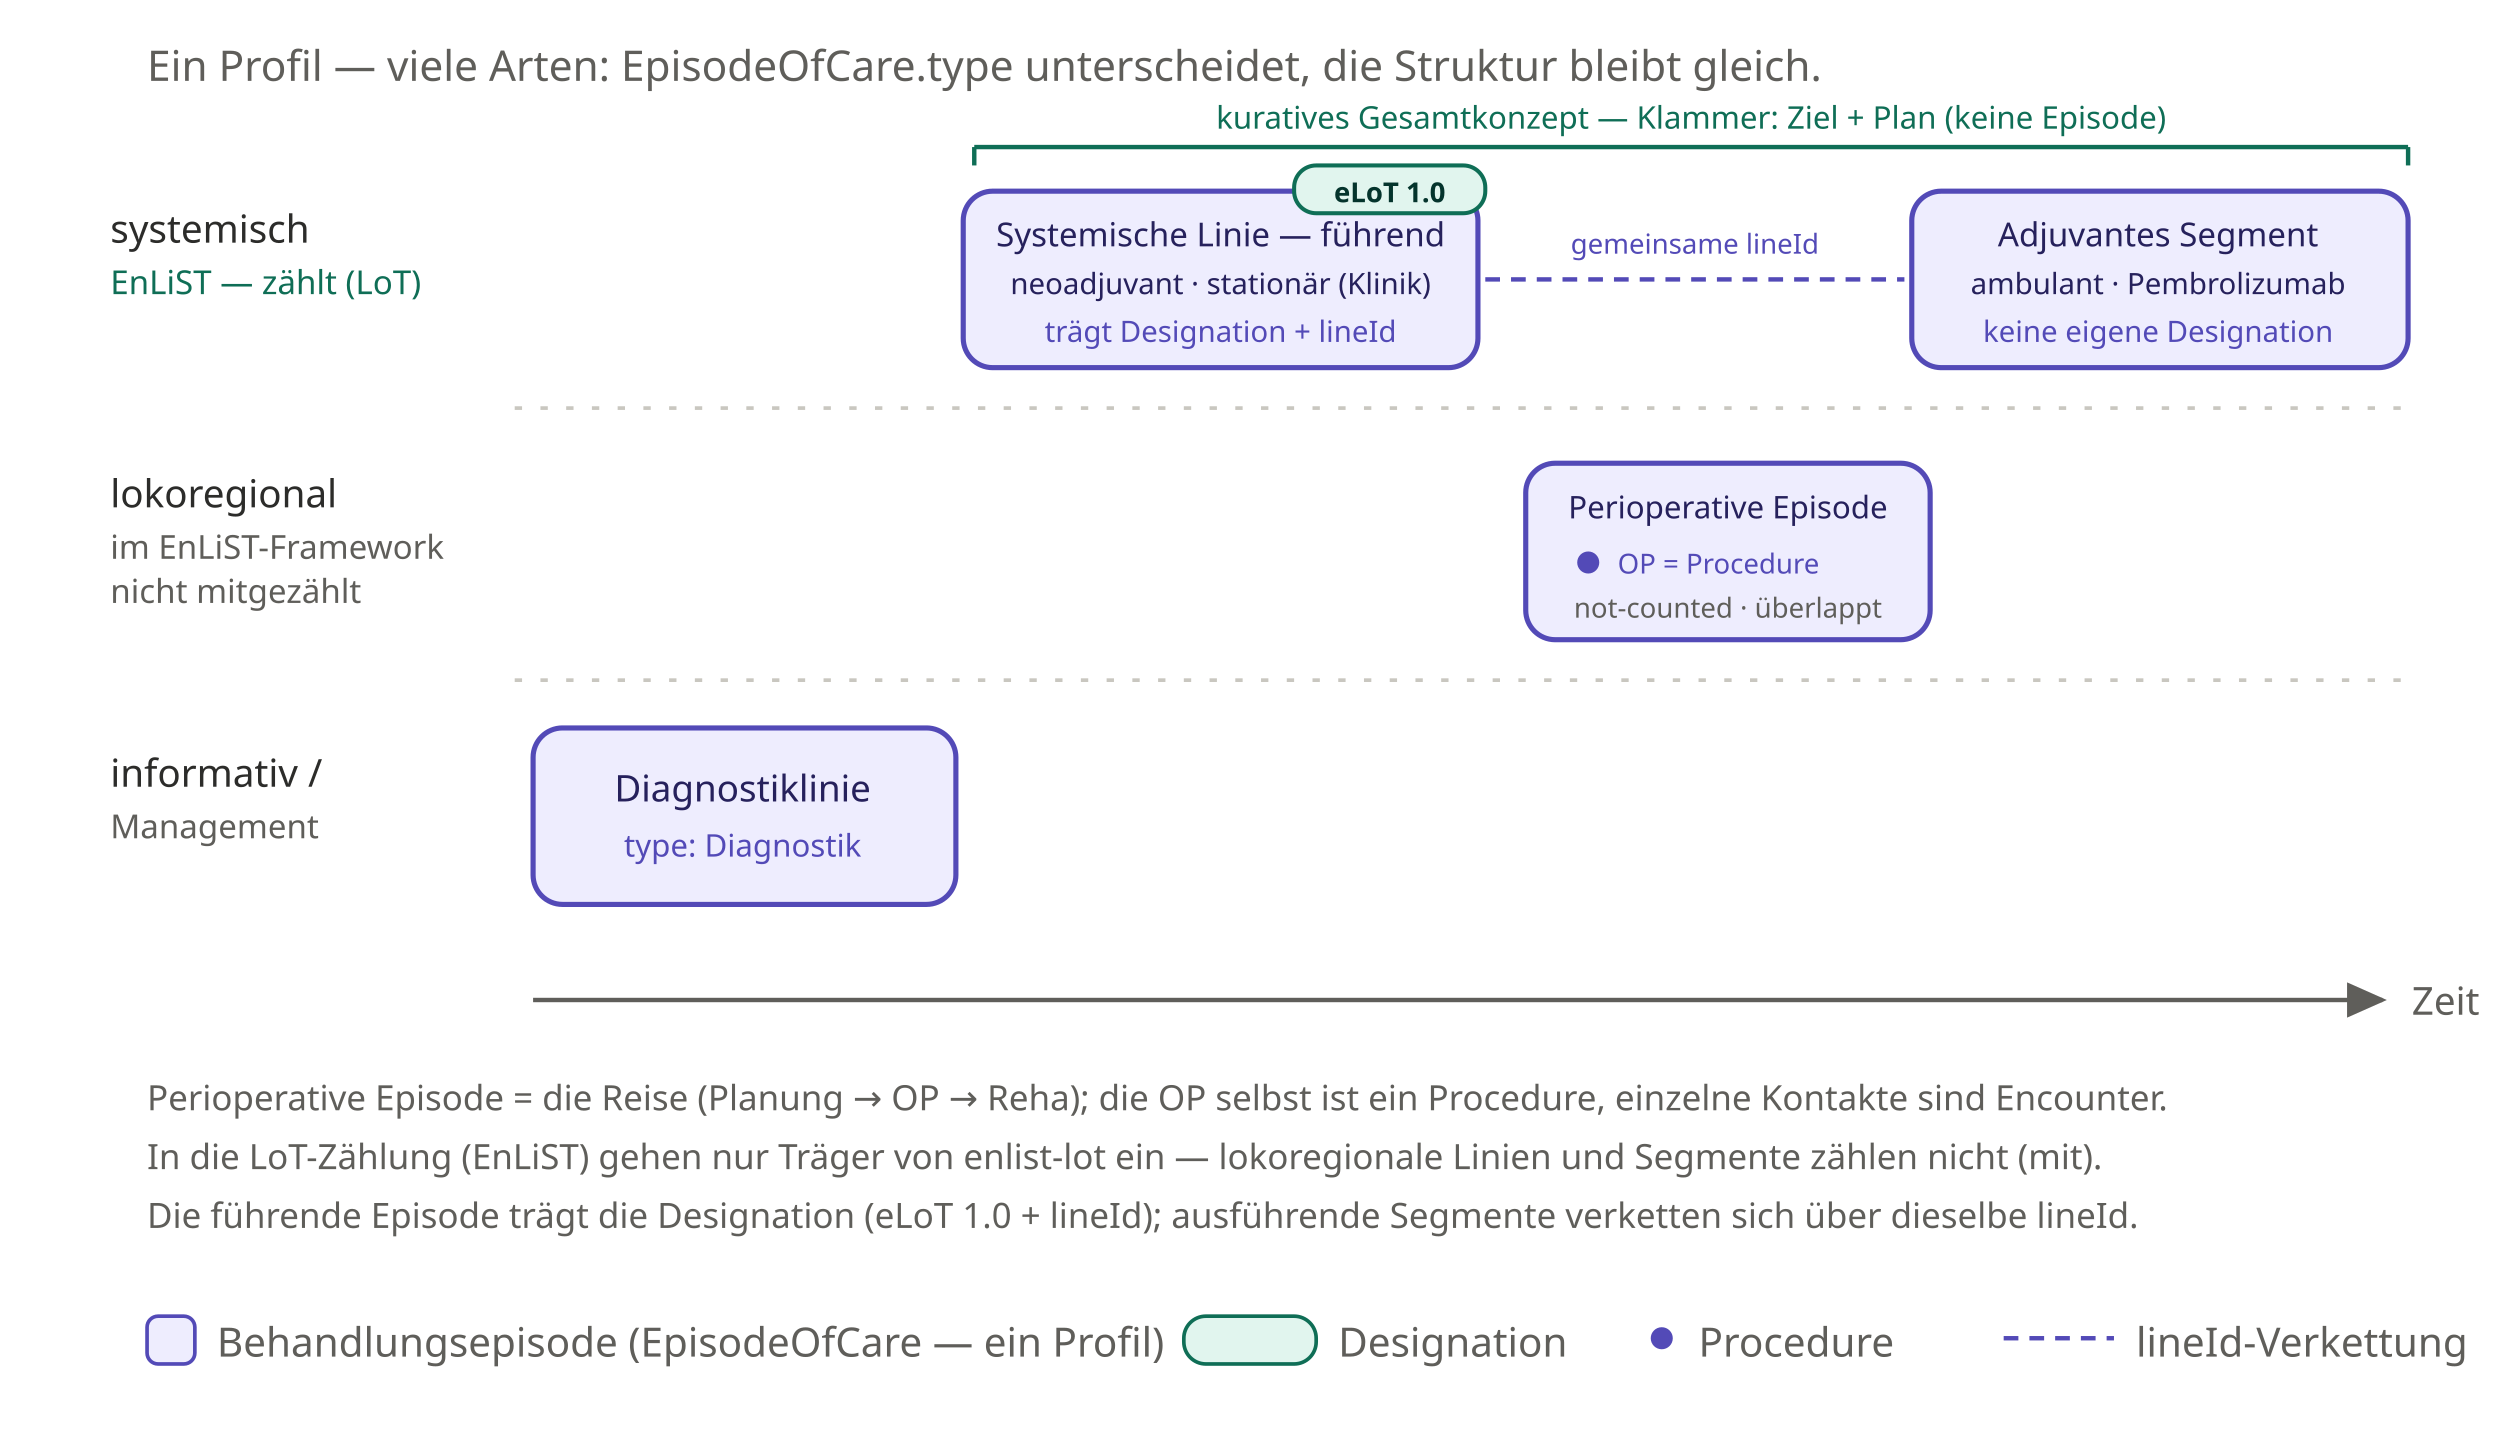
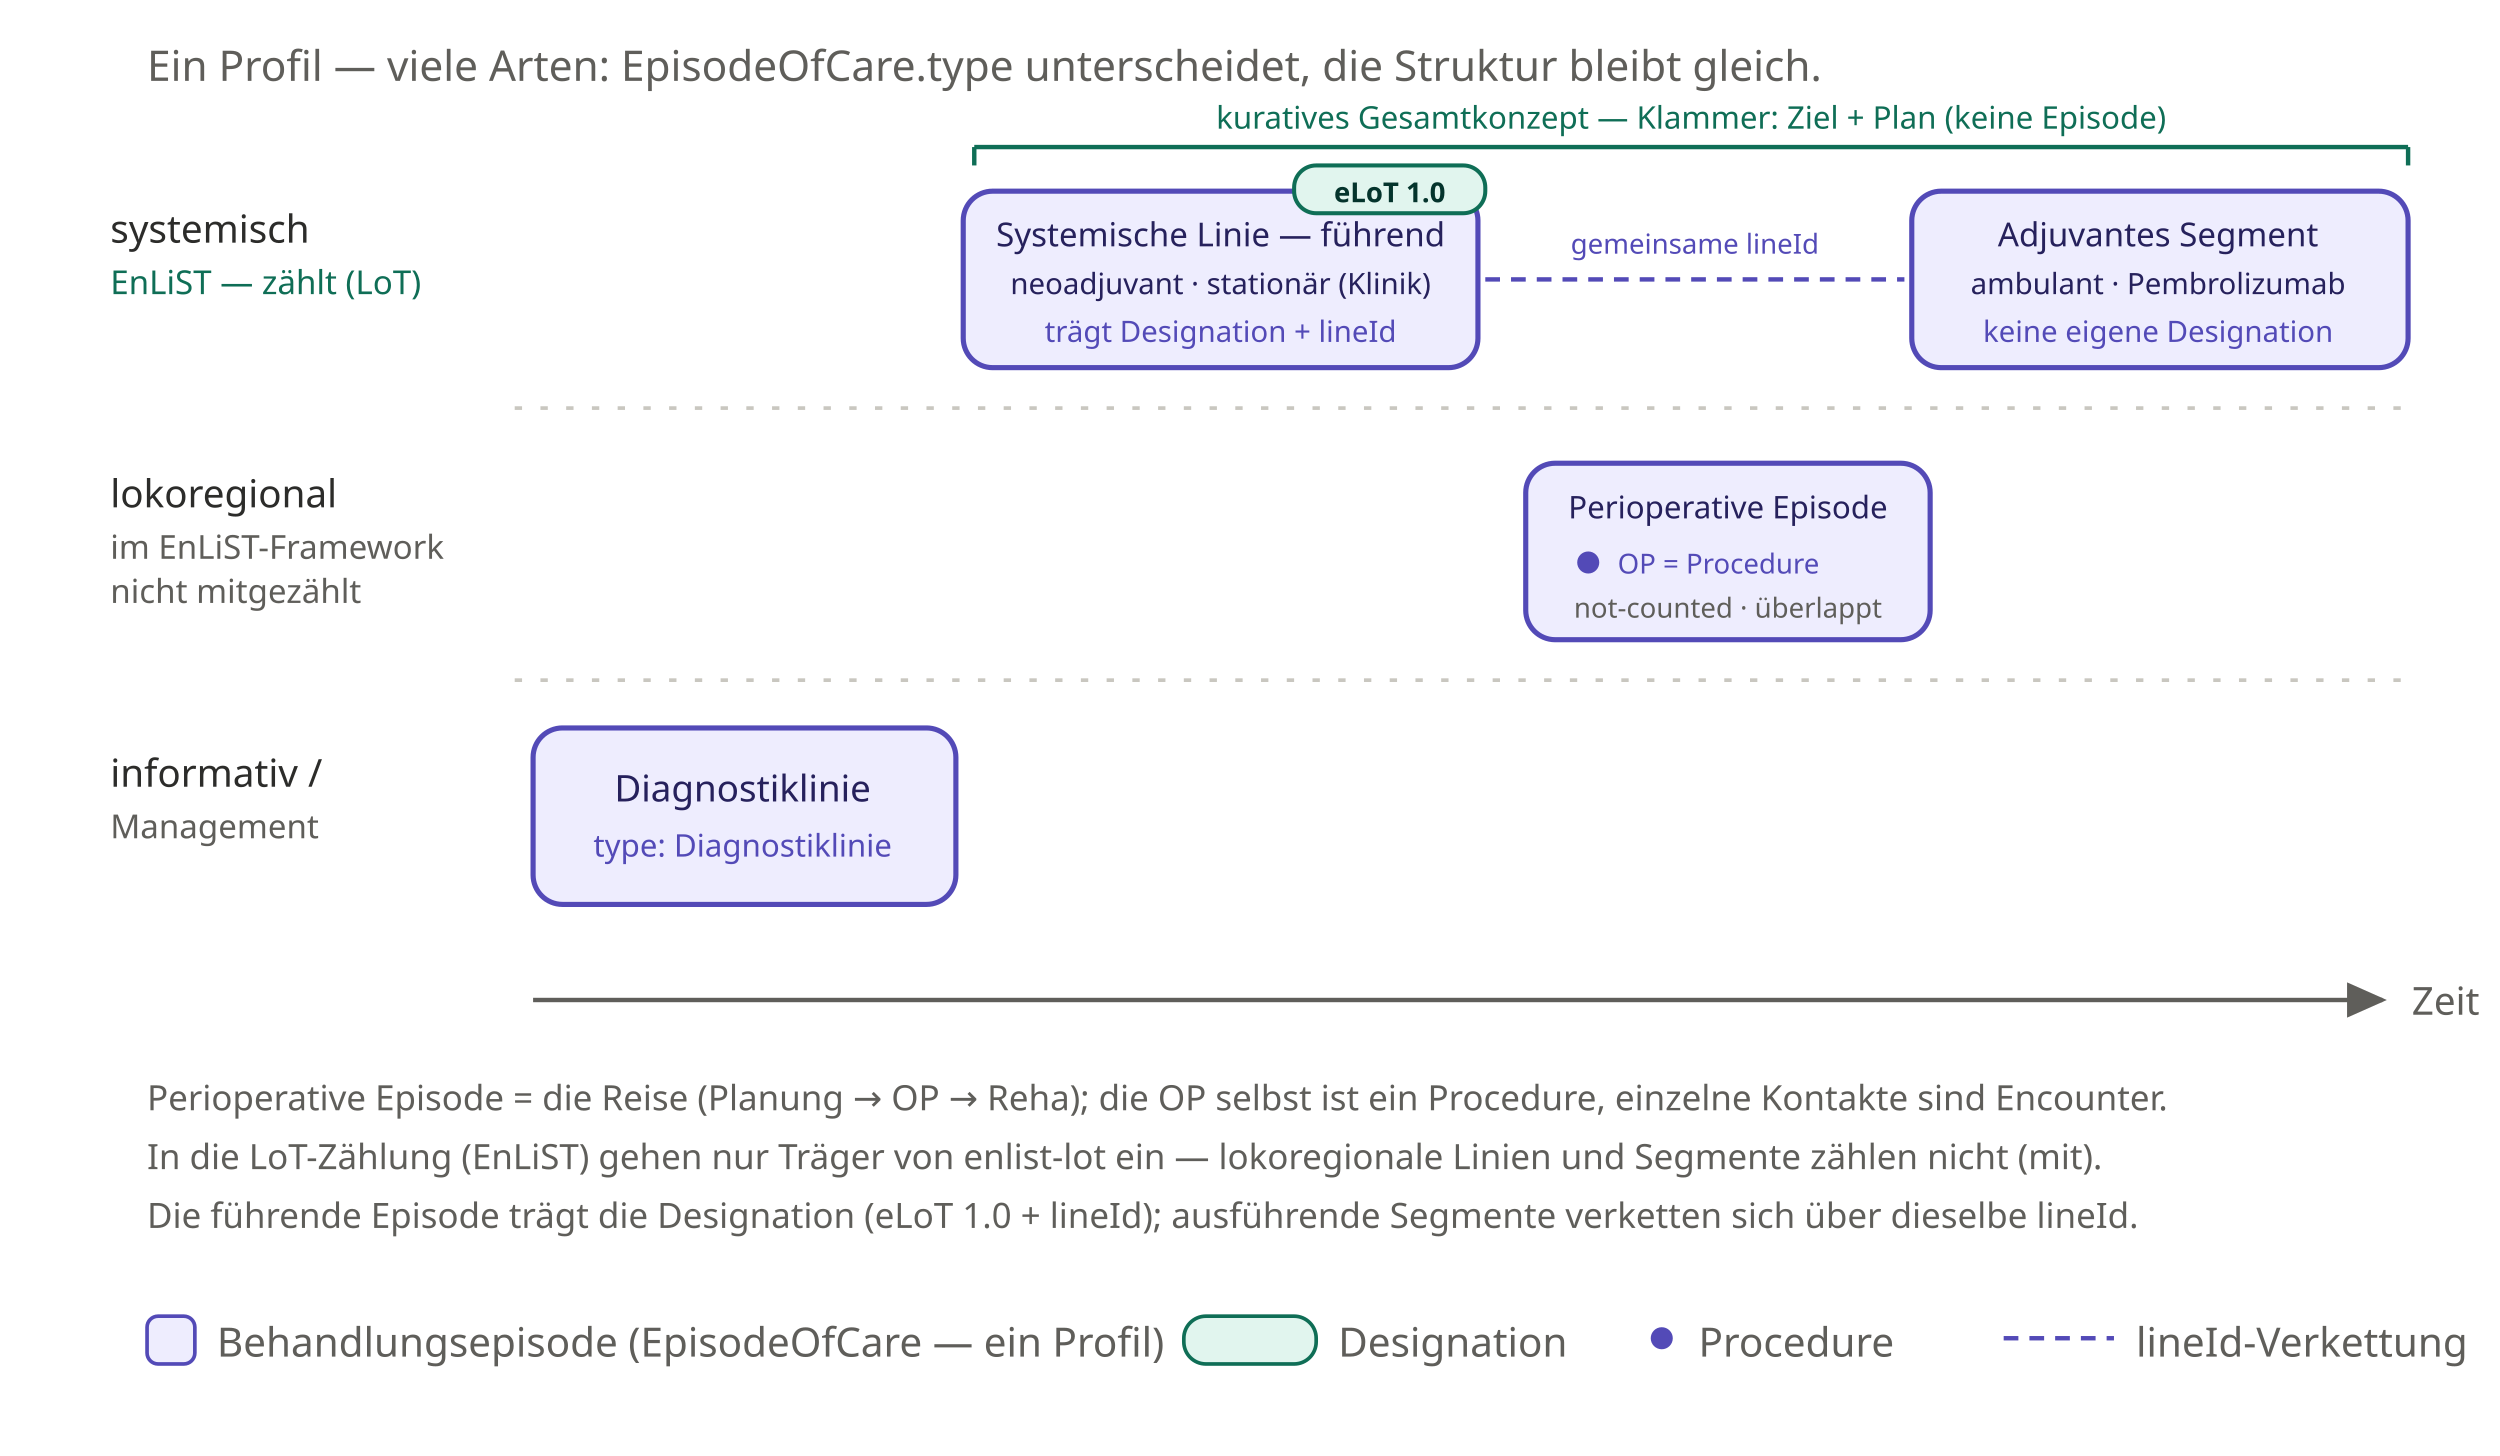
<svg xmlns="http://www.w3.org/2000/svg" width="100%" viewBox="0 0 680 396" role="img" font-family="'Aptos','Segoe UI',system-ui,sans-serif">
  <defs>
    <marker id="argr" markerWidth="10" markerHeight="10" refX="8" refY="4" orient="auto">
      <path d="M0,0 L9,4 L0,8 z" fill="#5F5E5A" />
    </marker>
  </defs>
  <text x="40" y="22" font-size="11.5" font-weight="500" fill="#5F5E5A">Ein Profil — viele Arten: EpisodeOfCare.type unterscheidet, die Struktur bleibt gleich.</text>
  <line x1="265" y1="40" x2="655" y2="40" stroke="#0F6E56" stroke-width="1.2" />
  <line x1="265" y1="40" x2="265" y2="45" stroke="#0F6E56" stroke-width="1.2" />
  <line x1="655" y1="40" x2="655" y2="45" stroke="#0F6E56" stroke-width="1.2" />
  <text x="460" y="35" text-anchor="middle" font-size="8.5" fill="#0F6E56">kuratives Gesamtkonzept — Klammer: Ziel + Plan (keine Episode)</text>
  <text x="30" y="66" font-size="10.5" font-weight="500" fill="#2C2C2A">systemisch</text>
  <text x="30" y="80" font-size="9" fill="#0F6E56">EnLiST — zählt (LoT)</text>
  <text x="30" y="138" font-size="10.5" font-weight="500" fill="#2C2C2A">lokoregional</text>
  <text x="30" y="152" font-size="9" fill="#5F5E5A">im EnLiST-Framework</text>
  <text x="30" y="164" font-size="9" fill="#5F5E5A">nicht mitgezählt</text>
  <text x="30" y="214" font-size="10.5" font-weight="500" fill="#2C2C2A">informativ /</text>
  <text x="30" y="228" font-size="9" fill="#5F5E5A">Management</text>
  <line x1="140" y1="111" x2="655" y2="111" stroke="#C9C7C0" stroke-width="1" stroke-dasharray="2,5" />
  <line x1="140" y1="185" x2="655" y2="185" stroke="#C9C7C0" stroke-width="1" stroke-dasharray="2,5" />
  <line x1="404" y1="76" x2="518" y2="76" stroke="#534AB7" stroke-width="1.2" stroke-dasharray="4,3" />
  <text x="461" y="69" text-anchor="middle" font-size="7.5" fill="#534AB7">gemeinsame lineId</text>
  <g>
    <rect x="262" y="52" width="140" height="48" rx="8" fill="#EEEDFE" stroke="#534AB7" stroke-width="1.4" />
    <text x="332" y="67" text-anchor="middle" font-size="9" font-weight="500" fill="#26215C">Systemische Linie — führend</text>
    <text x="332" y="80" text-anchor="middle" font-size="8" fill="#26215C">neoadjuvant · stationär (Klinik)</text>
    <text x="332" y="93" text-anchor="middle" font-size="8" fill="#534AB7">trägt Designation + lineId</text>
    <rect x="352" y="45" width="52" height="13" rx="6" fill="#E1F5EE" stroke="#0F6E56" stroke-width="1.1" />
    <text x="378" y="55" text-anchor="middle" font-size="7.5" font-weight="600" fill="#04342C">eLoT 1.0</text>
  </g>
  <g>
    <rect x="520" y="52" width="135" height="48" rx="8" fill="#EEEDFE" stroke="#534AB7" stroke-width="1.4" />
    <text x="587" y="67" text-anchor="middle" font-size="9" font-weight="500" fill="#26215C">Adjuvantes Segment</text>
    <text x="587" y="80" text-anchor="middle" font-size="8" fill="#26215C">ambulant · Pembrolizumab</text>
    <text x="587" y="93" text-anchor="middle" font-size="8" fill="#534AB7">keine eigene Designation</text>
  </g>
  <g>
    <rect x="415" y="126" width="110" height="48" rx="8" fill="#EEEDFE" stroke="#534AB7" stroke-width="1.4" />
    <text x="470" y="141" text-anchor="middle" font-size="8.5" font-weight="500" fill="#26215C">Perioperative Episode</text>
    <circle cx="432" cy="153" r="3" fill="#534AB7" />
    <text x="440" y="156" font-size="7.5" fill="#534AB7">OP = Procedure</text>
    <text x="470" y="168" text-anchor="middle" font-size="7.5" fill="#5F5E5A">not-counted · überlappt</text>
  </g>
  <g>
    <rect x="145" y="198" width="115" height="48" rx="8" fill="#EEEDFE" stroke="#534AB7" stroke-width="1.4" />
    <text x="202" y="218" text-anchor="middle" font-size="10" font-weight="500" fill="#26215C">Diagnostiklinie</text>
-     <text x="202" y="233" text-anchor="middle" font-size="8.5" fill="#534AB7">type: Diagnostik</text>
+     <text x="202" y="233" text-anchor="middle" font-size="8.5" fill="#534AB7">type: Diagnostiklinie</text>
  </g>
  <line x1="145" y1="272" x2="648" y2="272" stroke="#5F5E5A" stroke-width="1.2" marker-end="url(#argr)" />
  <text x="656" y="276" font-size="10.5" fill="#5F5E5A">Zeit</text>
  <text x="40" y="302" font-size="9.5" fill="#5F5E5A">Perioperative Episode = die Reise (Planung → OP → Reha); die OP selbst ist ein Procedure, einzelne Kontakte sind Encounter.</text>
  <text x="40" y="318" font-size="9.5" fill="#5F5E5A">In die LoT-Zählung (EnLiST) gehen nur Träger von enlist-lot ein — lokoregionale Linien und Segmente zählen nicht (mit).</text>
  <text x="40" y="334" font-size="9.5" fill="#5F5E5A">Die führende Episode trägt die Designation (eLoT 1.0 + lineId); ausführende Segmente verketten sich über dieselbe lineId.</text>
  <rect x="40" y="358" width="13" height="13" rx="3" fill="#EEEDFE" stroke="#534AB7" />
  <text x="59" y="369" font-size="11" fill="#5F5E5A">Behandlungsepisode (EpisodeOfCare — ein Profil)</text>
  <rect x="322" y="358" width="36" height="13" rx="6" fill="#E1F5EE" stroke="#0F6E56" />
  <text x="364" y="369" font-size="11" fill="#5F5E5A">Designation</text>
  <circle cx="452" cy="364" r="3" fill="#534AB7" />
  <text x="462" y="369" font-size="11" fill="#5F5E5A">Procedure</text>
  <line x1="545" y1="364" x2="575" y2="364" stroke="#534AB7" stroke-width="1.2" stroke-dasharray="4,3" />
  <text x="581" y="369" font-size="11" fill="#5F5E5A">lineId-Verkettung</text>
</svg>
